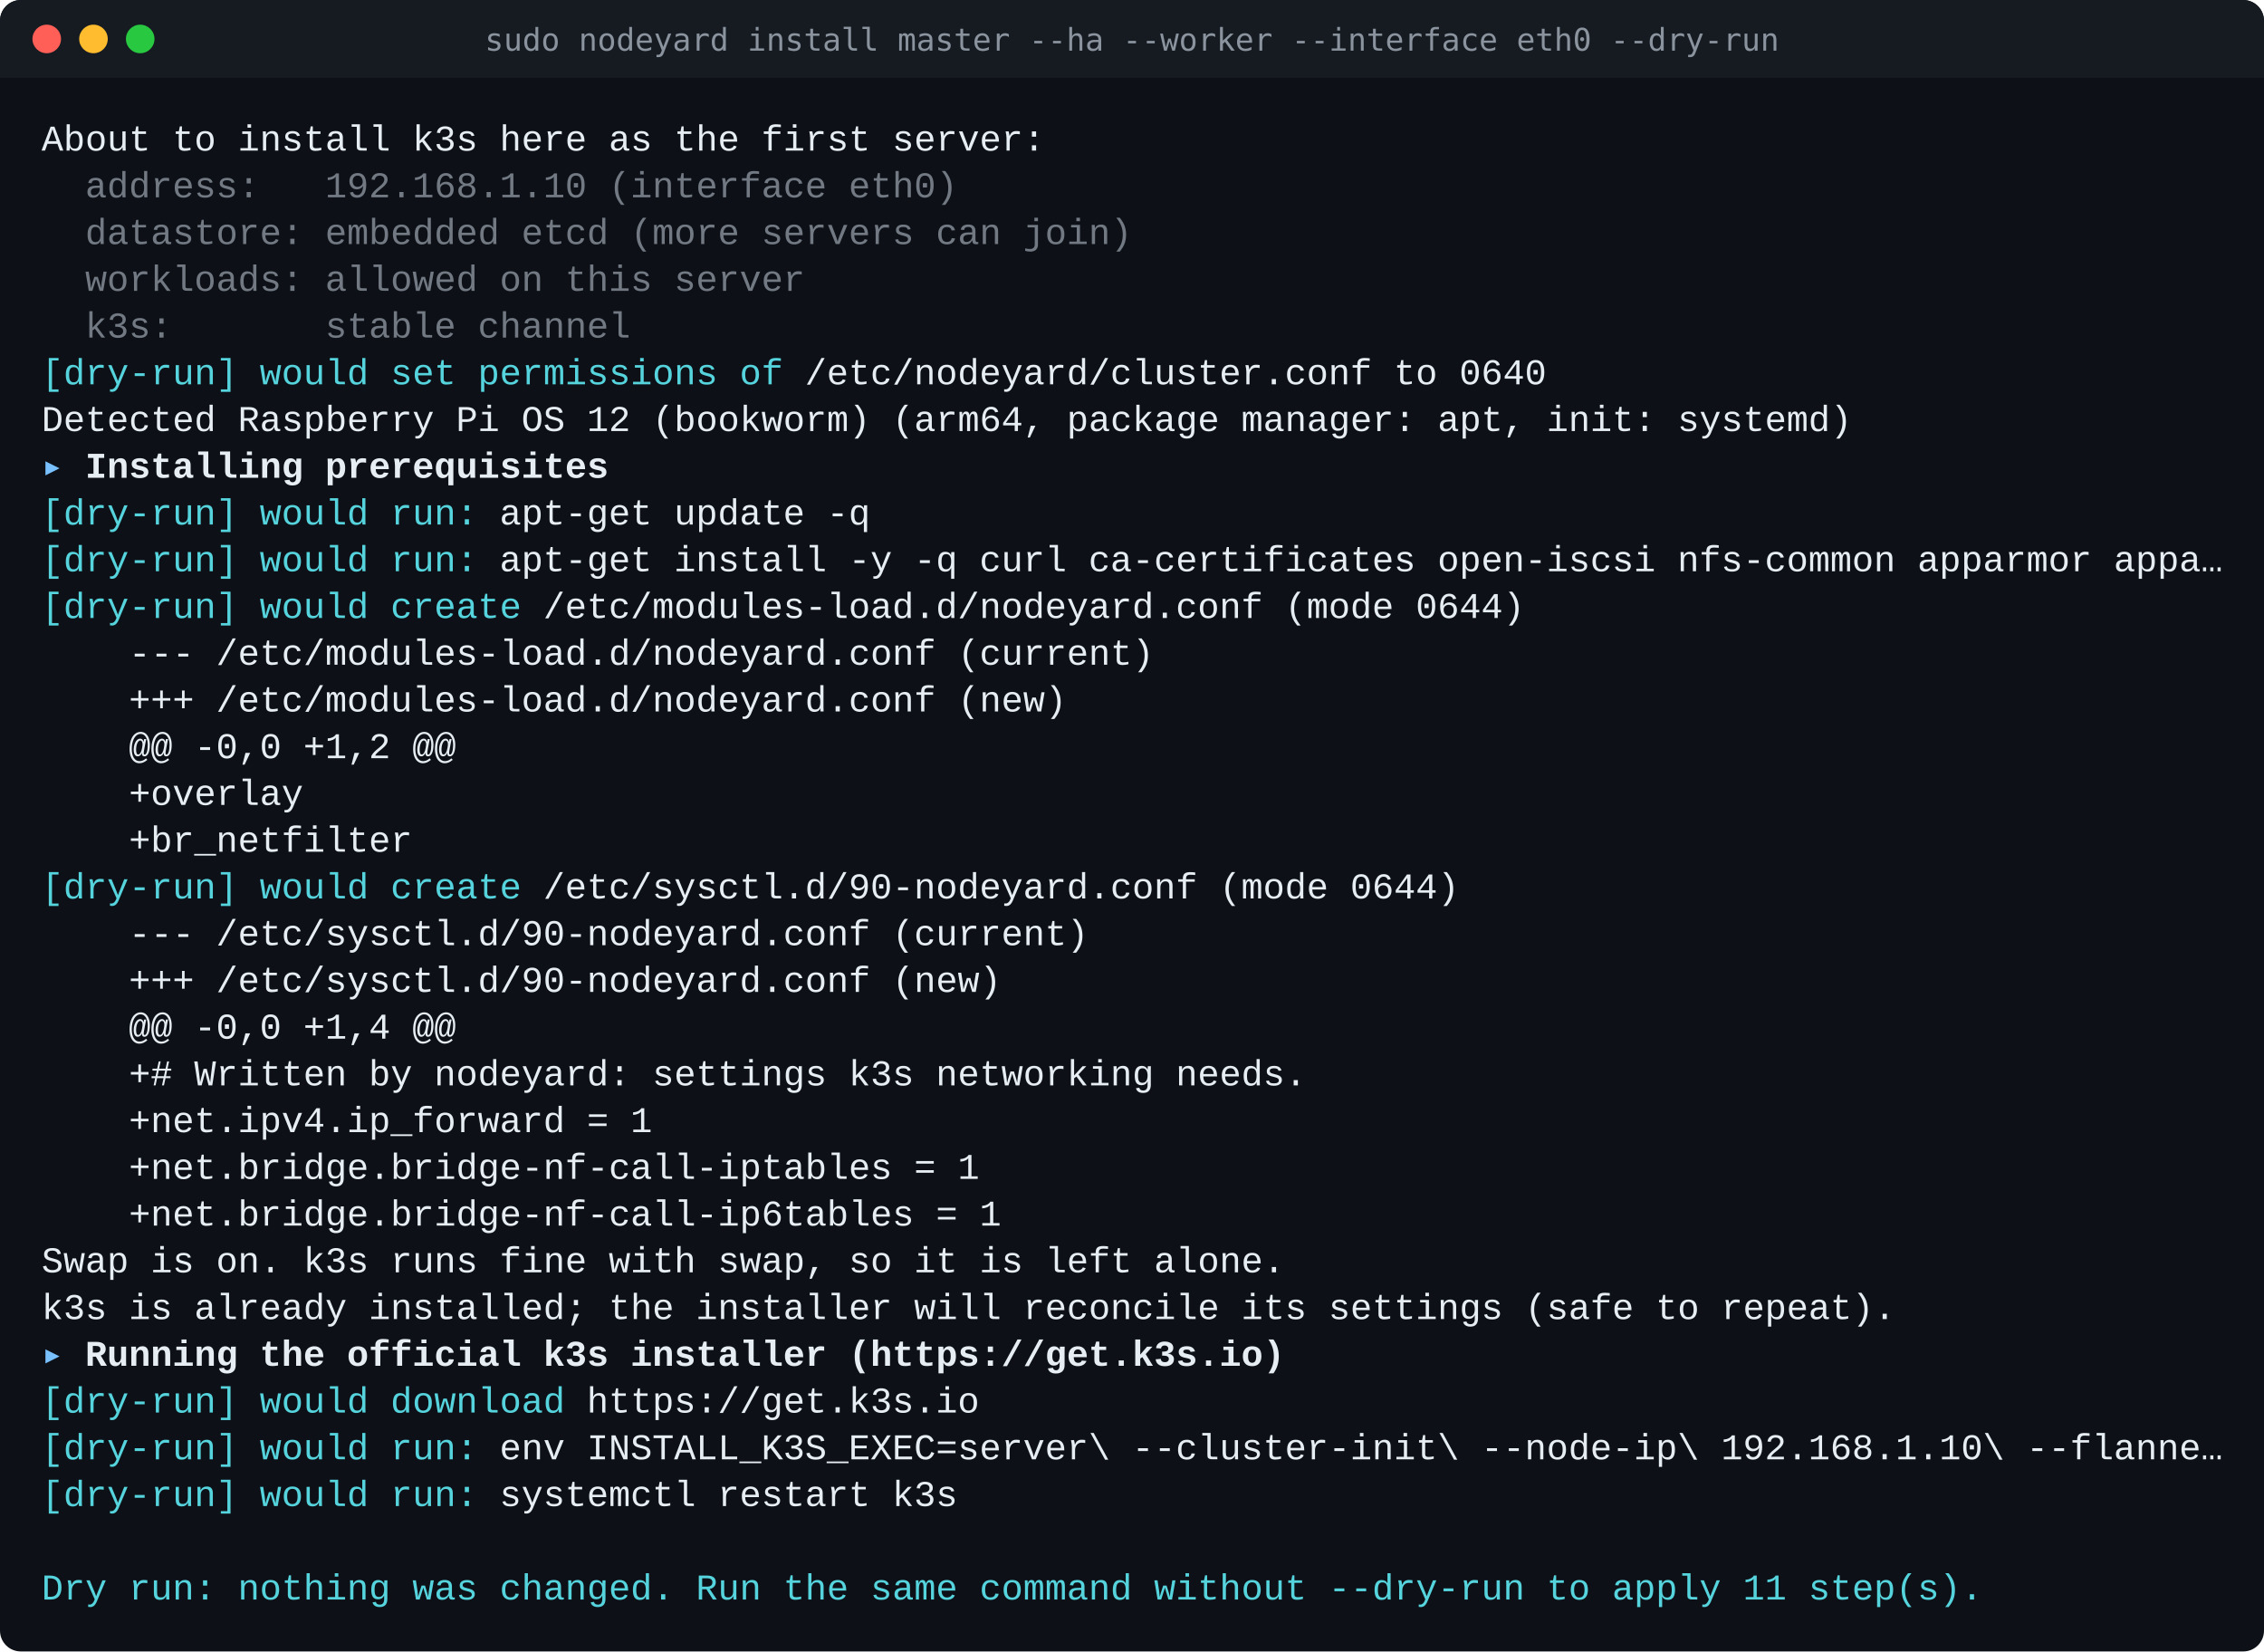
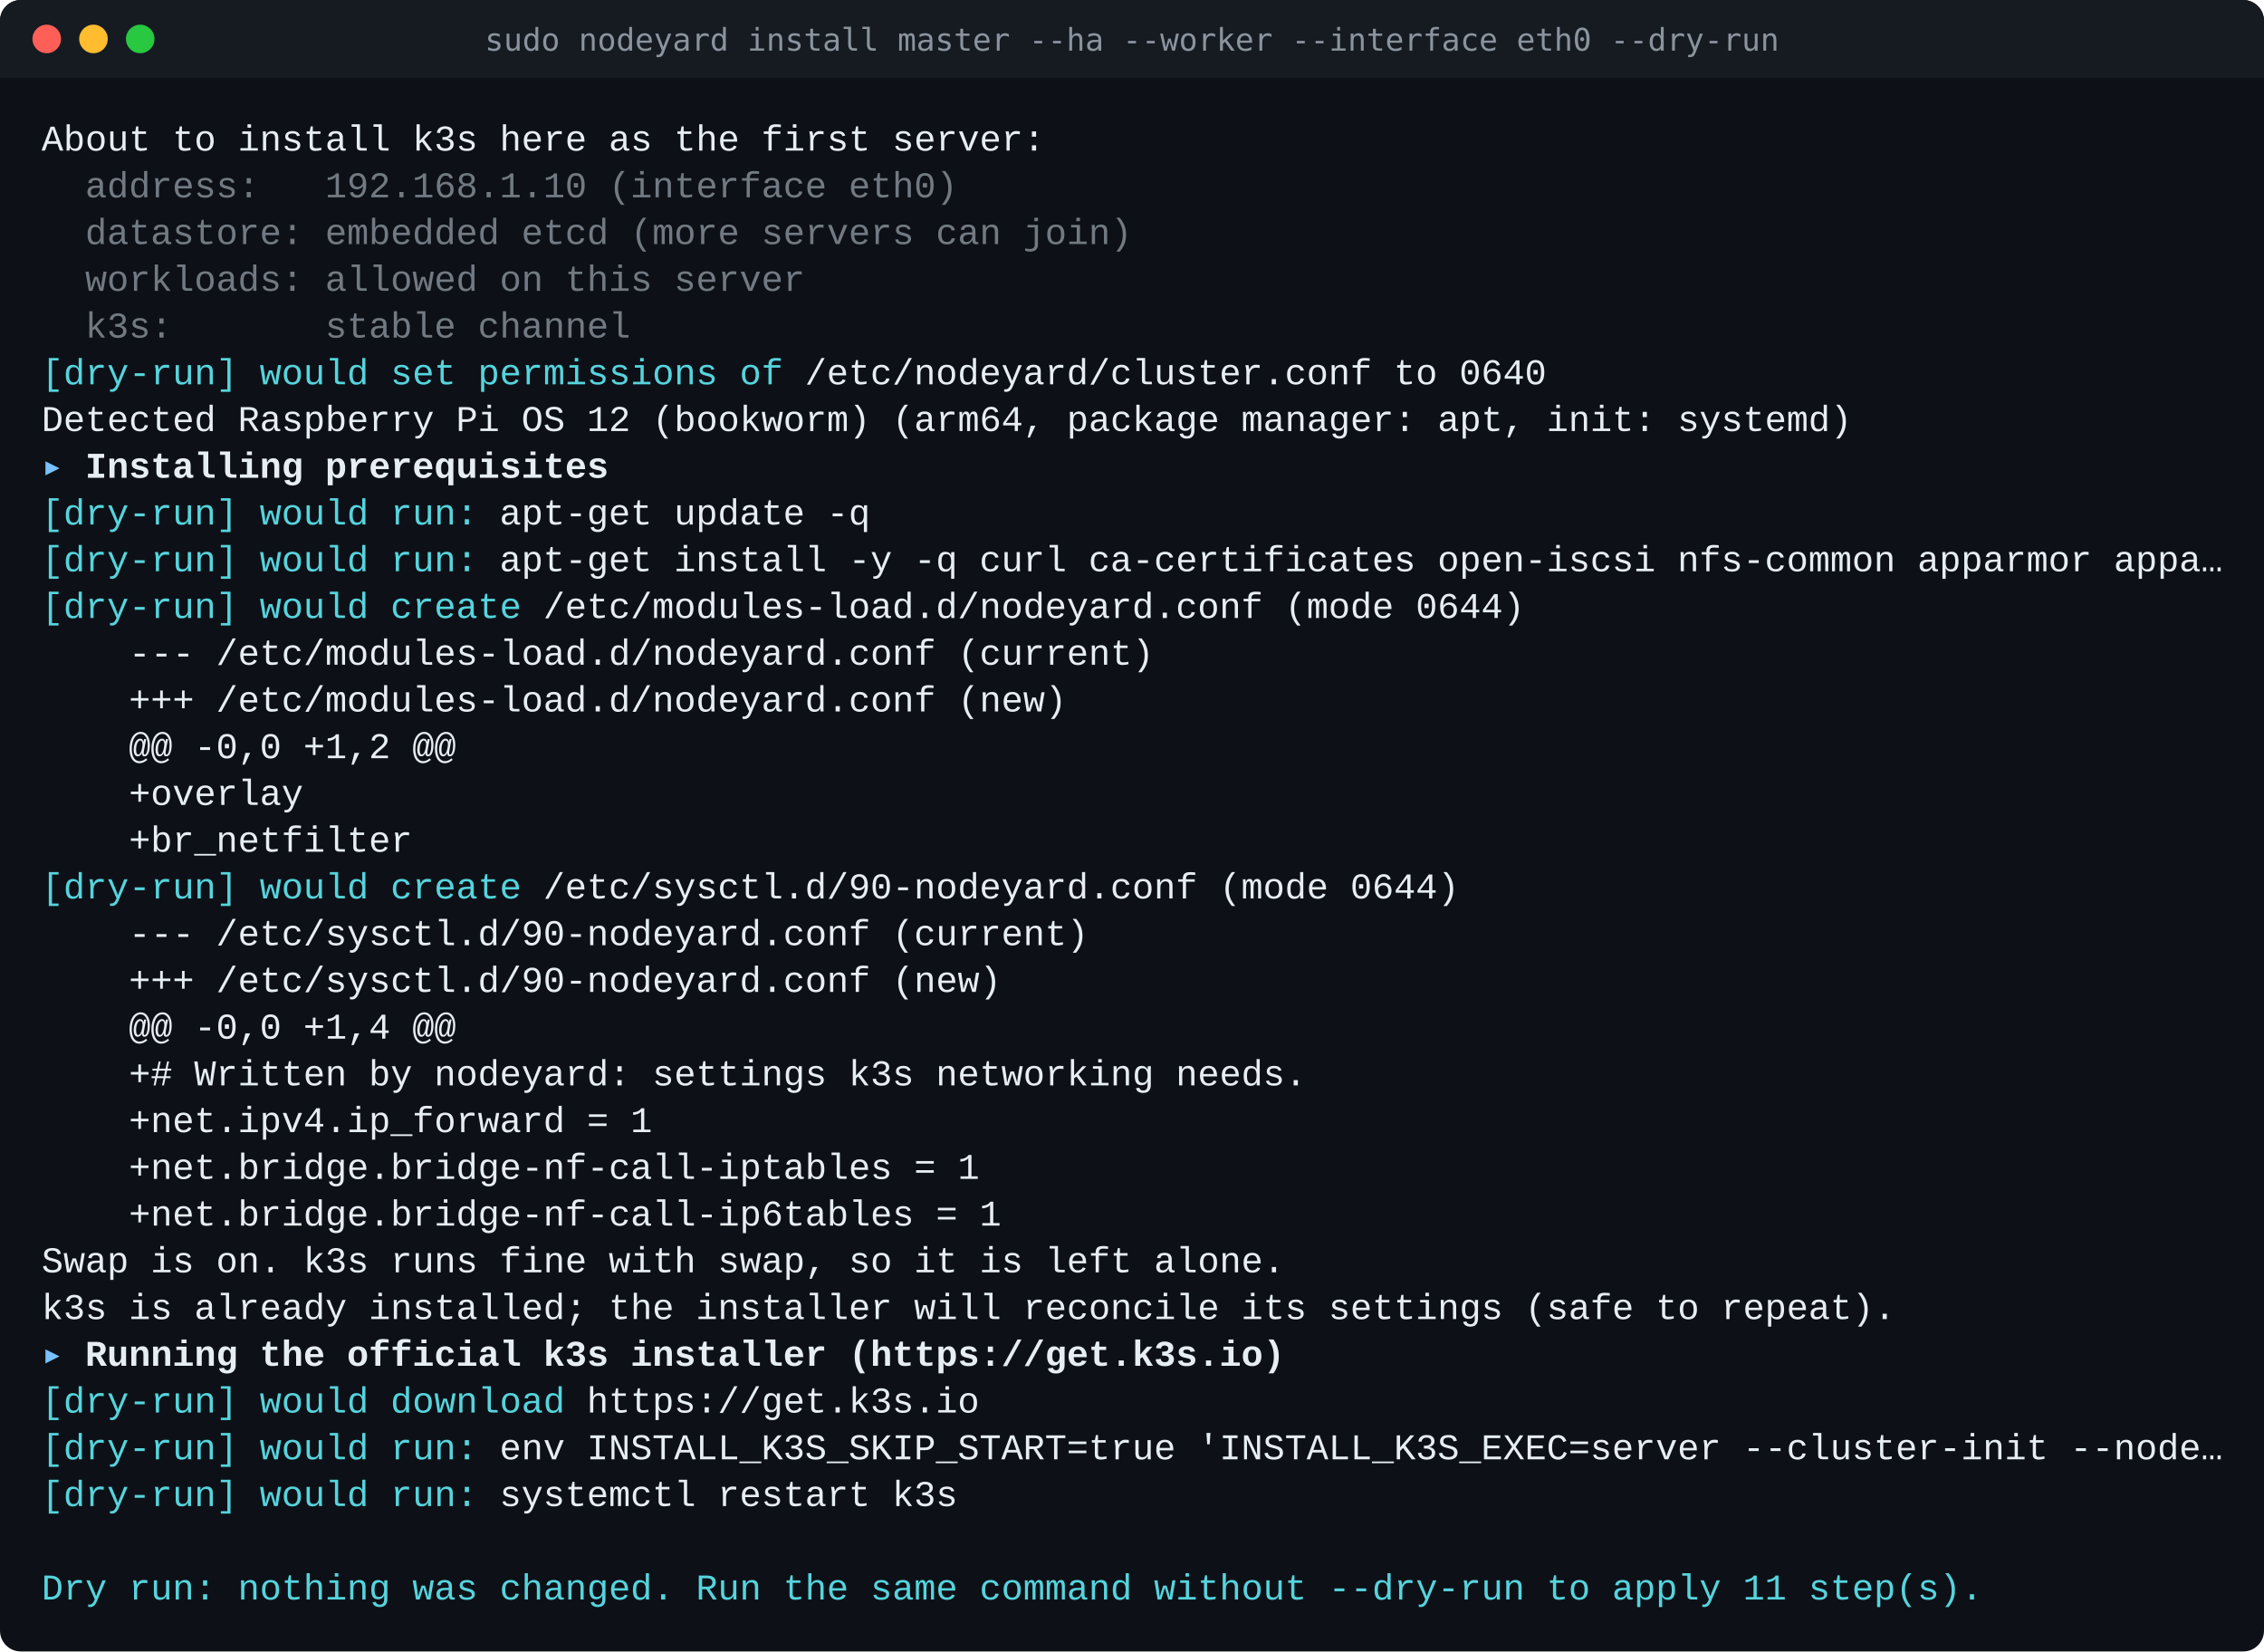
<svg xmlns="http://www.w3.org/2000/svg" width="872" height="636" viewBox="0 0 872 636" role="img" aria-label="sudo nodeyard install master --ha --worker --interface eth0 --dry-run">
  <rect width="872" height="636" rx="8" fill="#0d1117" />
  <rect width="872" height="30" rx="8" fill="#161b22" />
  <rect y="22" width="872" height="8" fill="#161b22" />
  <circle cx="18" cy="15" r="5.5" fill="#ff5f57" />
  <circle cx="36" cy="15" r="5.5" fill="#febc2e" />
  <circle cx="54" cy="15" r="5.5" fill="#28c840" />
  <text x="436.0" y="19.5" fill="#8b949e" font-family="ui-monospace, SFMono-Regular, Menlo, Consolas, monospace" font-size="12" text-anchor="middle">sudo nodeyard install master --ha --worker --interface eth0 --dry-run</text>
  <g font-family="ui-monospace, SFMono-Regular, Menlo, Consolas, 'Liberation Mono', monospace" font-size="14" xml:space="preserve">
    <text x="16.0" y="58" fill="#e6edf3">About to install k3s here as the first server:</text>
    <text x="16.0" y="76" fill="#e6edf3">  </text>
    <text x="32.8" y="76" fill="#8b949e" opacity="0.8">address:   192.168.1.10 (interface eth0)</text>
    <text x="16.0" y="94" fill="#e6edf3">  </text>
    <text x="32.8" y="94" fill="#8b949e" opacity="0.8">datastore: embedded etcd (more servers can join)</text>
    <text x="16.0" y="112" fill="#e6edf3">  </text>
    <text x="32.8" y="112" fill="#8b949e" opacity="0.8">workloads: allowed on this server</text>
    <text x="16.0" y="130" fill="#e6edf3">  </text>
    <text x="32.8" y="130" fill="#8b949e" opacity="0.8">k3s:       stable channel</text>
    <text x="16.0" y="148" fill="#56d4dd">[dry-run] would set permissions of</text>
    <text x="301.6" y="148" fill="#e6edf3"> /etc/nodeyard/cluster.conf to 0640</text>
    <text x="16.0" y="166" fill="#e6edf3">Detected Raspberry Pi OS 12 (bookworm) (arm64, package manager: apt, init: systemd)</text>
    <text x="16.0" y="184" fill="#79c0ff">▸</text>
    <text x="24.4" y="184" fill="#e6edf3"> </text>
    <text x="32.8" y="184" fill="#e6edf3" font-weight="bold">Installing prerequisites</text>
    <text x="16.0" y="202" fill="#56d4dd">[dry-run] would run:</text>
    <text x="184.0" y="202" fill="#e6edf3"> apt-get update -q</text>
    <text x="16.0" y="220" fill="#56d4dd">[dry-run] would run:</text>
    <text x="184.0" y="220" fill="#e6edf3"> apt-get install -y -q curl ca-certificates open-iscsi nfs-common apparmor appa…</text>
    <text x="16.0" y="238" fill="#56d4dd">[dry-run] would create</text>
    <text x="200.8" y="238" fill="#e6edf3"> /etc/modules-load.d/nodeyard.conf (mode 0644)</text>
    <text x="16.0" y="256" fill="#e6edf3">    --- /etc/modules-load.d/nodeyard.conf (current)</text>
    <text x="16.0" y="274" fill="#e6edf3">    +++ /etc/modules-load.d/nodeyard.conf (new)</text>
    <text x="16.0" y="292" fill="#e6edf3">    @@ -0,0 +1,2 @@</text>
    <text x="16.0" y="310" fill="#e6edf3">    +overlay</text>
    <text x="16.0" y="328" fill="#e6edf3">    +br_netfilter</text>
    <text x="16.0" y="346" fill="#56d4dd">[dry-run] would create</text>
    <text x="200.8" y="346" fill="#e6edf3"> /etc/sysctl.d/90-nodeyard.conf (mode 0644)</text>
    <text x="16.0" y="364" fill="#e6edf3">    --- /etc/sysctl.d/90-nodeyard.conf (current)</text>
    <text x="16.0" y="382" fill="#e6edf3">    +++ /etc/sysctl.d/90-nodeyard.conf (new)</text>
    <text x="16.0" y="400" fill="#e6edf3">    @@ -0,0 +1,4 @@</text>
    <text x="16.0" y="418" fill="#e6edf3">    +# Written by nodeyard: settings k3s networking needs.</text>
    <text x="16.0" y="436" fill="#e6edf3">    +net.ipv4.ip_forward = 1</text>
    <text x="16.0" y="454" fill="#e6edf3">    +net.bridge.bridge-nf-call-iptables = 1</text>
    <text x="16.0" y="472" fill="#e6edf3">    +net.bridge.bridge-nf-call-ip6tables = 1</text>
    <text x="16.0" y="490" fill="#e6edf3">Swap is on. k3s runs fine with swap, so it is left alone.</text>
    <text x="16.0" y="508" fill="#e6edf3">k3s is already installed; the installer will reconcile its settings (safe to repeat).</text>
    <text x="16.0" y="526" fill="#79c0ff">▸</text>
    <text x="24.4" y="526" fill="#e6edf3"> </text>
    <text x="32.8" y="526" fill="#e6edf3" font-weight="bold">Running the official k3s installer (https://get.k3s.io)</text>
    <text x="16.0" y="544" fill="#56d4dd">[dry-run] would download</text>
    <text x="217.6" y="544" fill="#e6edf3"> https://get.k3s.io</text>
    <text x="16.0" y="562" fill="#56d4dd">[dry-run] would run:</text>
-     <text x="184.0" y="562" fill="#e6edf3"> env INSTALL_K3S_EXEC=server\ --cluster-init\ --node-ip\ 192.168.1.10\ --flanne…</text>
+     <text x="184.0" y="562" fill="#e6edf3"> env INSTALL_K3S_SKIP_START=true 'INSTALL_K3S_EXEC=server --cluster-init --node…</text>
    <text x="16.0" y="580" fill="#56d4dd">[dry-run] would run:</text>
    <text x="184.0" y="580" fill="#e6edf3"> systemctl restart k3s</text>
    <text x="16.0" y="616" fill="#56d4dd">Dry run: nothing was changed. Run the same command without --dry-run to apply 11 step(s).</text>
  </g>
</svg>
